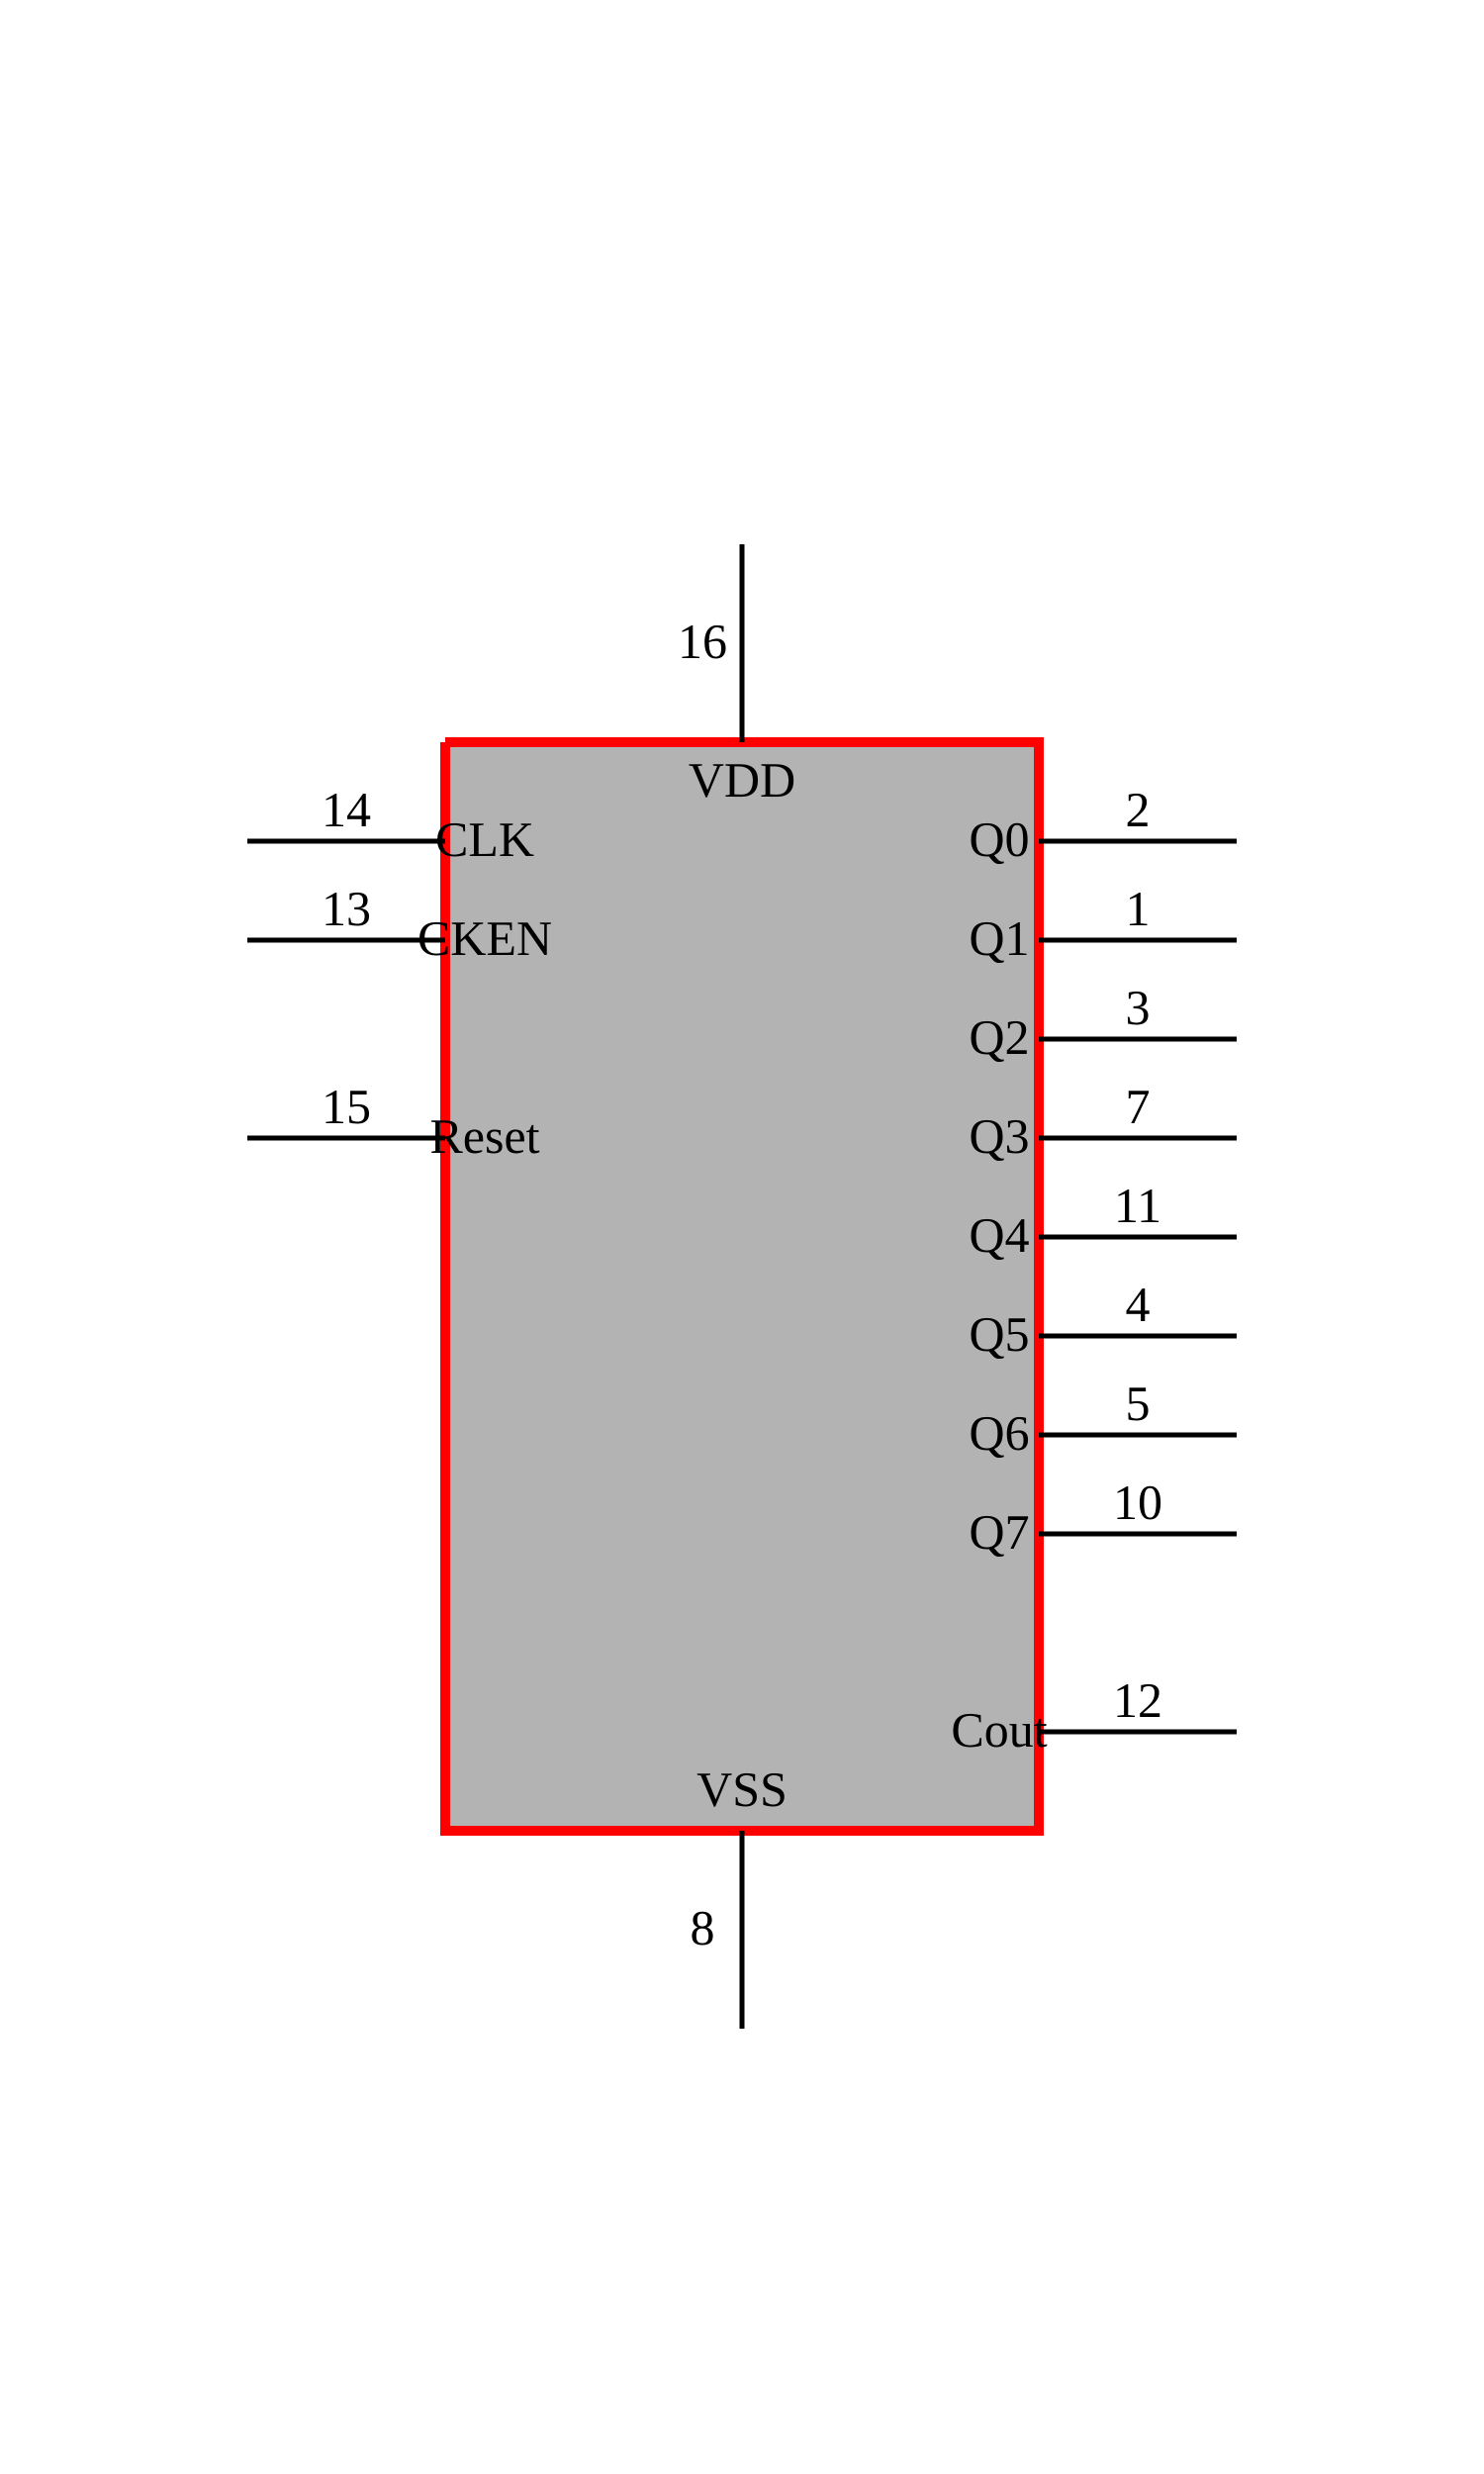
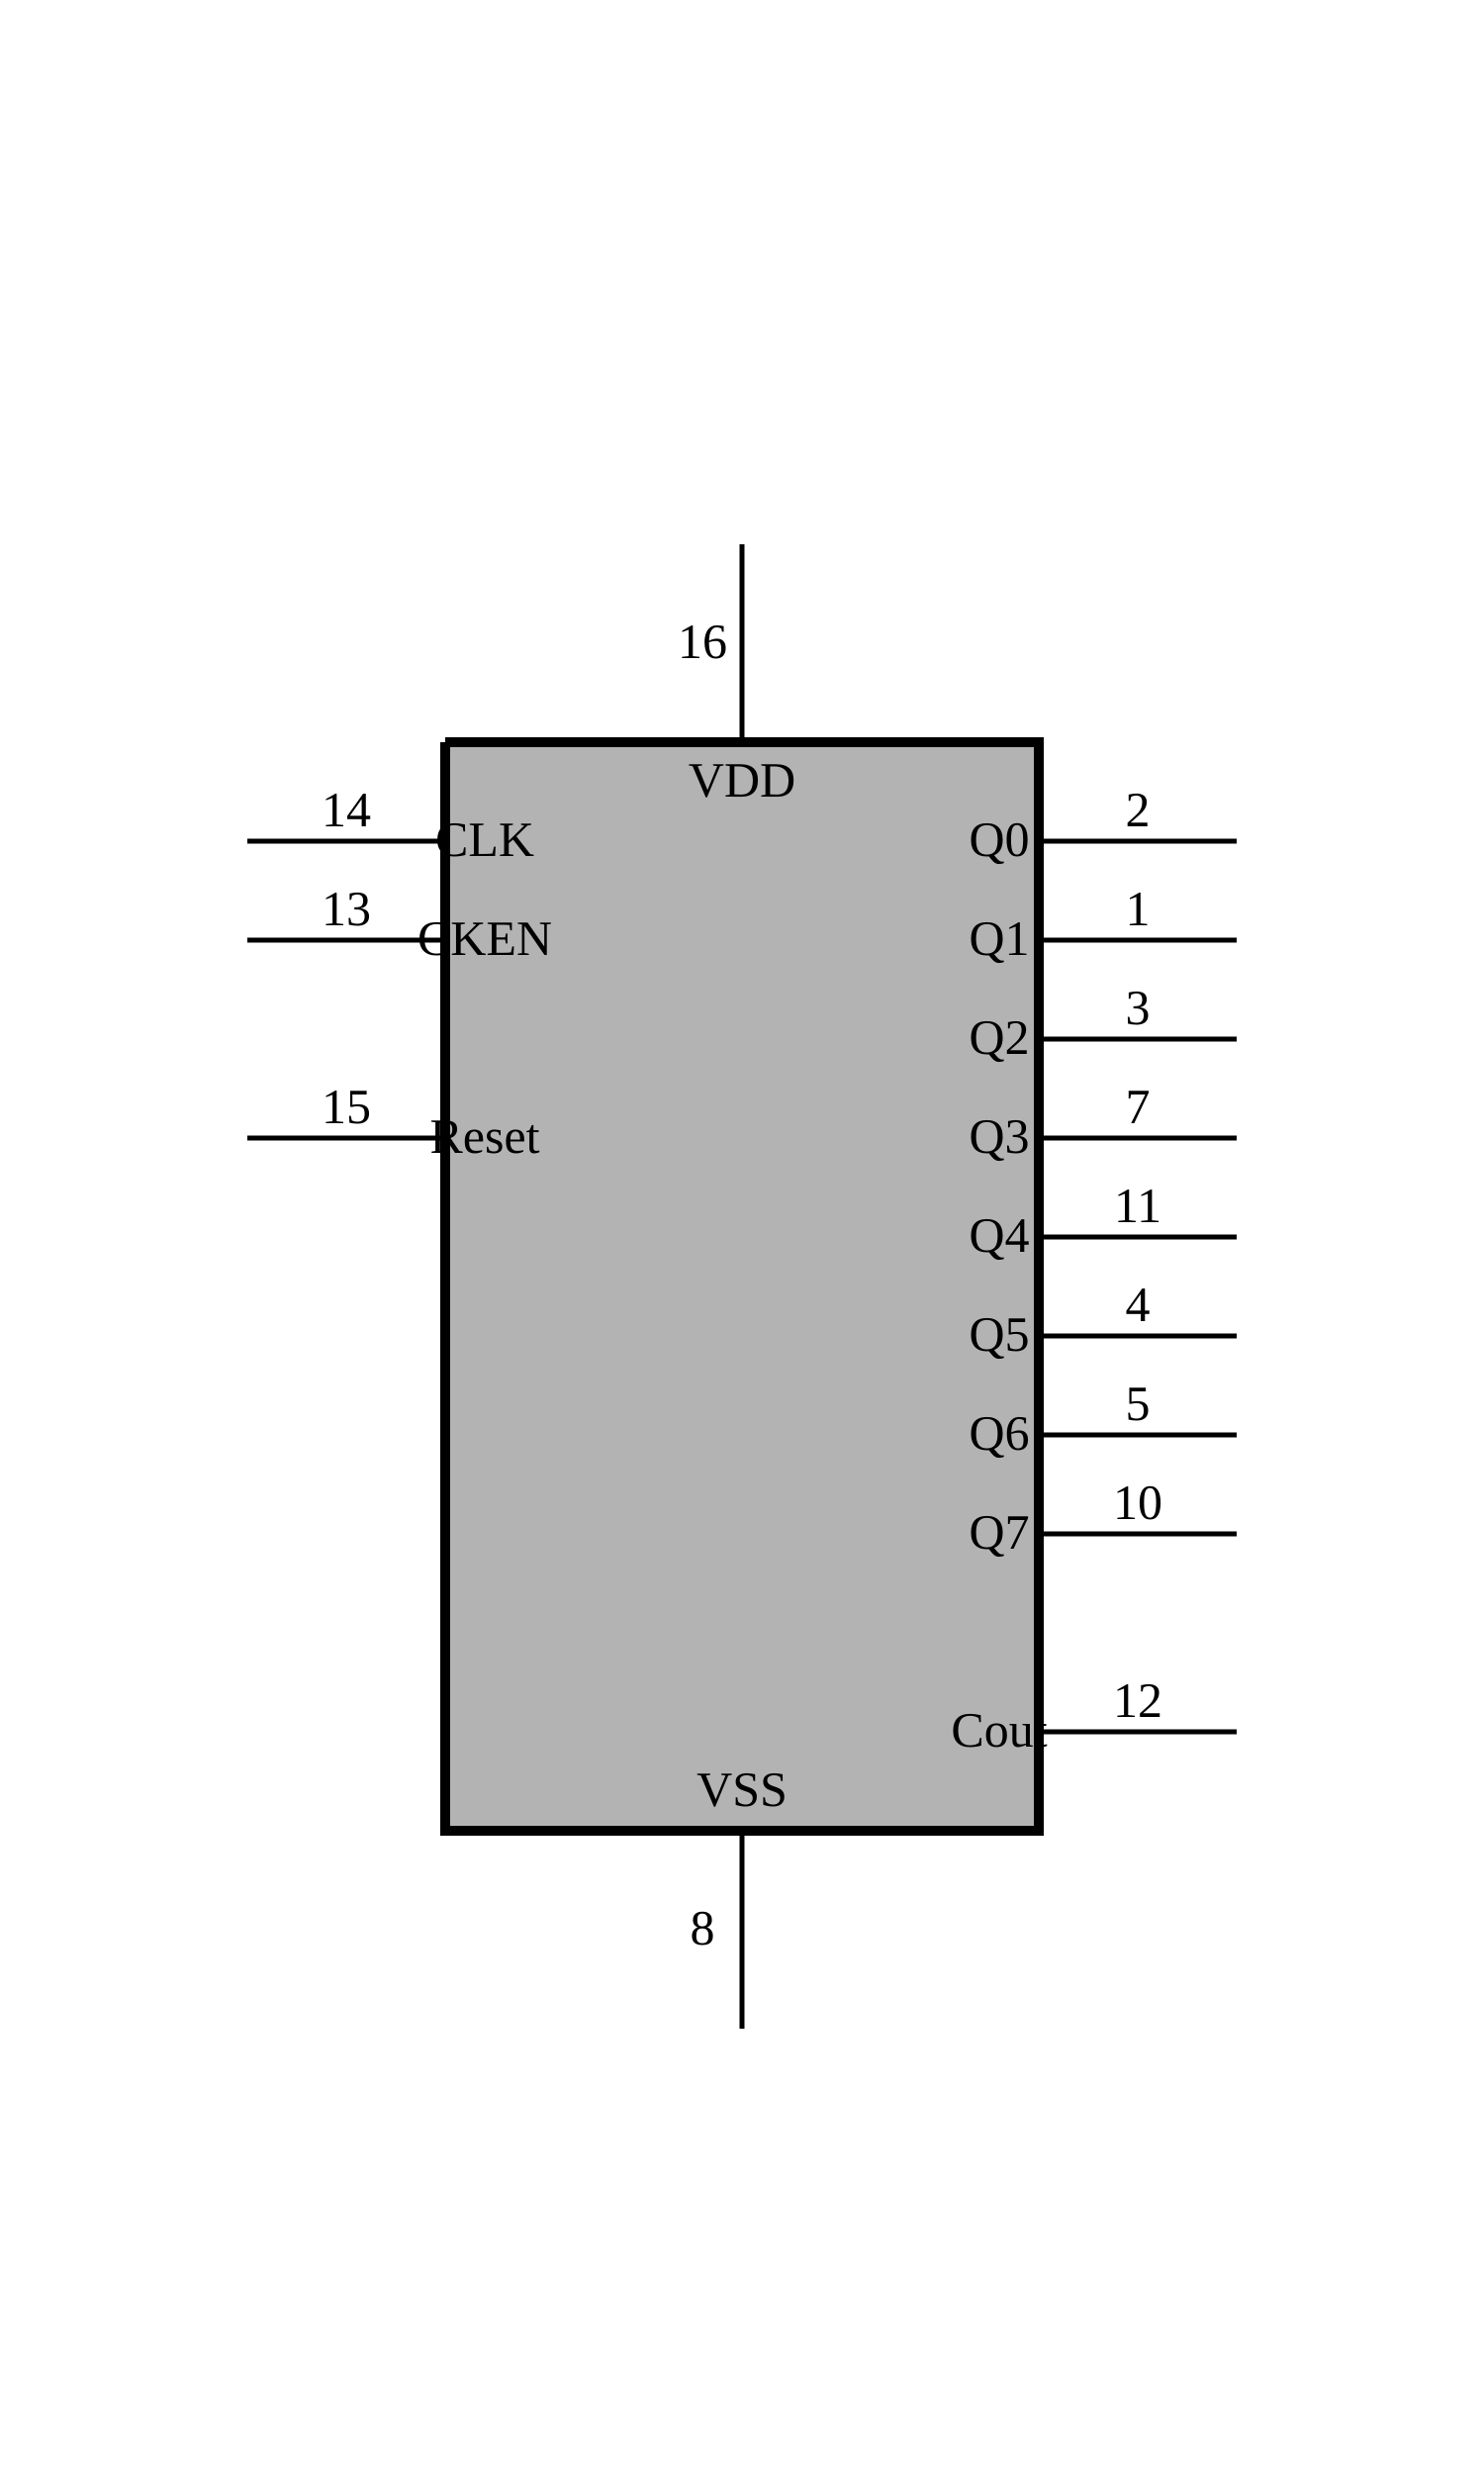
<svg xmlns="http://www.w3.org/2000/svg" width="1500" height="2500" viewBox="-750.0 -1250.0 1500 2500">
  <defs>
</defs>
-   <path d="M-300,-500 L300,-500 L300,600 L-300,600 L-300,-500" stroke-width="10" stroke="red" fill-opacity="0.3" />
+   <path d="M-300,-500 L300,-500 L300,600 L-300,600 L-300,-500" stroke-width="10" stroke="black" fill-opacity="0.3" />
  <text x="400.0" y="-330" font-size="50.0" fill="black" text-anchor="middle" transform="translate(0,15.0)">1</text>
  <text x="260" y="-300" font-size="50.0" fill="black" text-anchor="middle" transform="translate(0,15.0)">Q1</text>
  <path d="M500,-300 L300,-300" stroke="black" stroke-width="5" />
  <text x="400.0" y="270" font-size="50.0" fill="black" text-anchor="middle" transform="translate(0,15.0)">10</text>
  <text x="260" y="300" font-size="50.0" fill="black" text-anchor="middle" transform="translate(0,15.0)">Q7</text>
  <path d="M500,300 L300,300" stroke="black" stroke-width="5" />
  <text x="400.0" y="-30" font-size="50.0" fill="black" text-anchor="middle" transform="translate(0,15.0)">11</text>
  <text x="260" y="0" font-size="50.0" fill="black" text-anchor="middle" transform="translate(0,15.0)">Q4</text>
  <path d="M500,0 L300,0" stroke="black" stroke-width="5" />
  <text x="400.0" y="470" font-size="50.0" fill="black" text-anchor="middle" transform="translate(0,15.0)">12</text>
  <text x="260" y="500" font-size="50.0" fill="black" text-anchor="middle" transform="translate(0,15.0)">Cout</text>
  <path d="M500,500 L300,500" stroke="black" stroke-width="5" />
  <text x="-260" y="-300" font-size="50.0" fill="black" text-anchor="middle" transform="translate(0,15.0)">CKEN</text>
  <text x="-400.0" y="-330" font-size="50.0" fill="black" text-anchor="middle" transform="translate(0,15.0)">13</text>
  <path d="M-500,-300 L-300,-300" stroke="black" stroke-width="5" />
  <text x="-260" y="-400" font-size="50.0" fill="black" text-anchor="middle" transform="translate(0,15.0)">CLK</text>
  <text x="-400.0" y="-430" font-size="50.0" fill="black" text-anchor="middle" transform="translate(0,15.0)">14</text>
  <path d="M-500,-400 L-300,-400" stroke="black" stroke-width="5" />
  <text x="-260" y="-100" font-size="50.0" fill="black" text-anchor="middle" transform="translate(0,15.0)">Reset</text>
  <text x="-400.0" y="-130" font-size="50.0" fill="black" text-anchor="middle" transform="translate(0,15.0)">15</text>
  <path d="M-500,-100 L-300,-100" stroke="black" stroke-width="5" />
  <text x="-40" y="-600.0" font-size="50.0" fill="black" text-anchor="middle" transform="translate(0,15.0)">16</text>
  <text x="0" y="-460" font-size="50.0" fill="black" text-anchor="middle" transform="translate(0,15.0)">VDD</text>
  <path d="M0,-700 L0,-500" stroke="black" stroke-width="5" />
  <text x="400.0" y="-430" font-size="50.0" fill="black" text-anchor="middle" transform="translate(0,15.0)">2</text>
  <text x="260" y="-400" font-size="50.0" fill="black" text-anchor="middle" transform="translate(0,15.0)">Q0</text>
  <path d="M500,-400 L300,-400" stroke="black" stroke-width="5" />
  <text x="400.0" y="-230" font-size="50.0" fill="black" text-anchor="middle" transform="translate(0,15.0)">3</text>
  <text x="260" y="-200" font-size="50.0" fill="black" text-anchor="middle" transform="translate(0,15.0)">Q2</text>
  <path d="M500,-200 L300,-200" stroke="black" stroke-width="5" />
  <text x="400.0" y="70" font-size="50.0" fill="black" text-anchor="middle" transform="translate(0,15.0)">4</text>
  <text x="260" y="100" font-size="50.0" fill="black" text-anchor="middle" transform="translate(0,15.0)">Q5</text>
  <path d="M500,100 L300,100" stroke="black" stroke-width="5" />
  <text x="400.0" y="170" font-size="50.0" fill="black" text-anchor="middle" transform="translate(0,15.0)">5</text>
  <text x="260" y="200" font-size="50.0" fill="black" text-anchor="middle" transform="translate(0,15.0)">Q6</text>
  <path d="M500,200 L300,200" stroke="black" stroke-width="5" />
  <text x="400.0" y="-130" font-size="50.0" fill="black" text-anchor="middle" transform="translate(0,15.0)">7</text>
  <text x="260" y="-100" font-size="50.0" fill="black" text-anchor="middle" transform="translate(0,15.0)">Q3</text>
  <path d="M500,-100 L300,-100" stroke="black" stroke-width="5" />
  <text x="-40" y="700.0" font-size="50.0" fill="black" text-anchor="middle" transform="translate(0,15.0)">8</text>
  <text x="0" y="560" font-size="50.0" fill="black" text-anchor="middle" transform="translate(0,15.0)">VSS</text>
  <path d="M0,800 L0,600" stroke="black" stroke-width="5" />
</svg>
